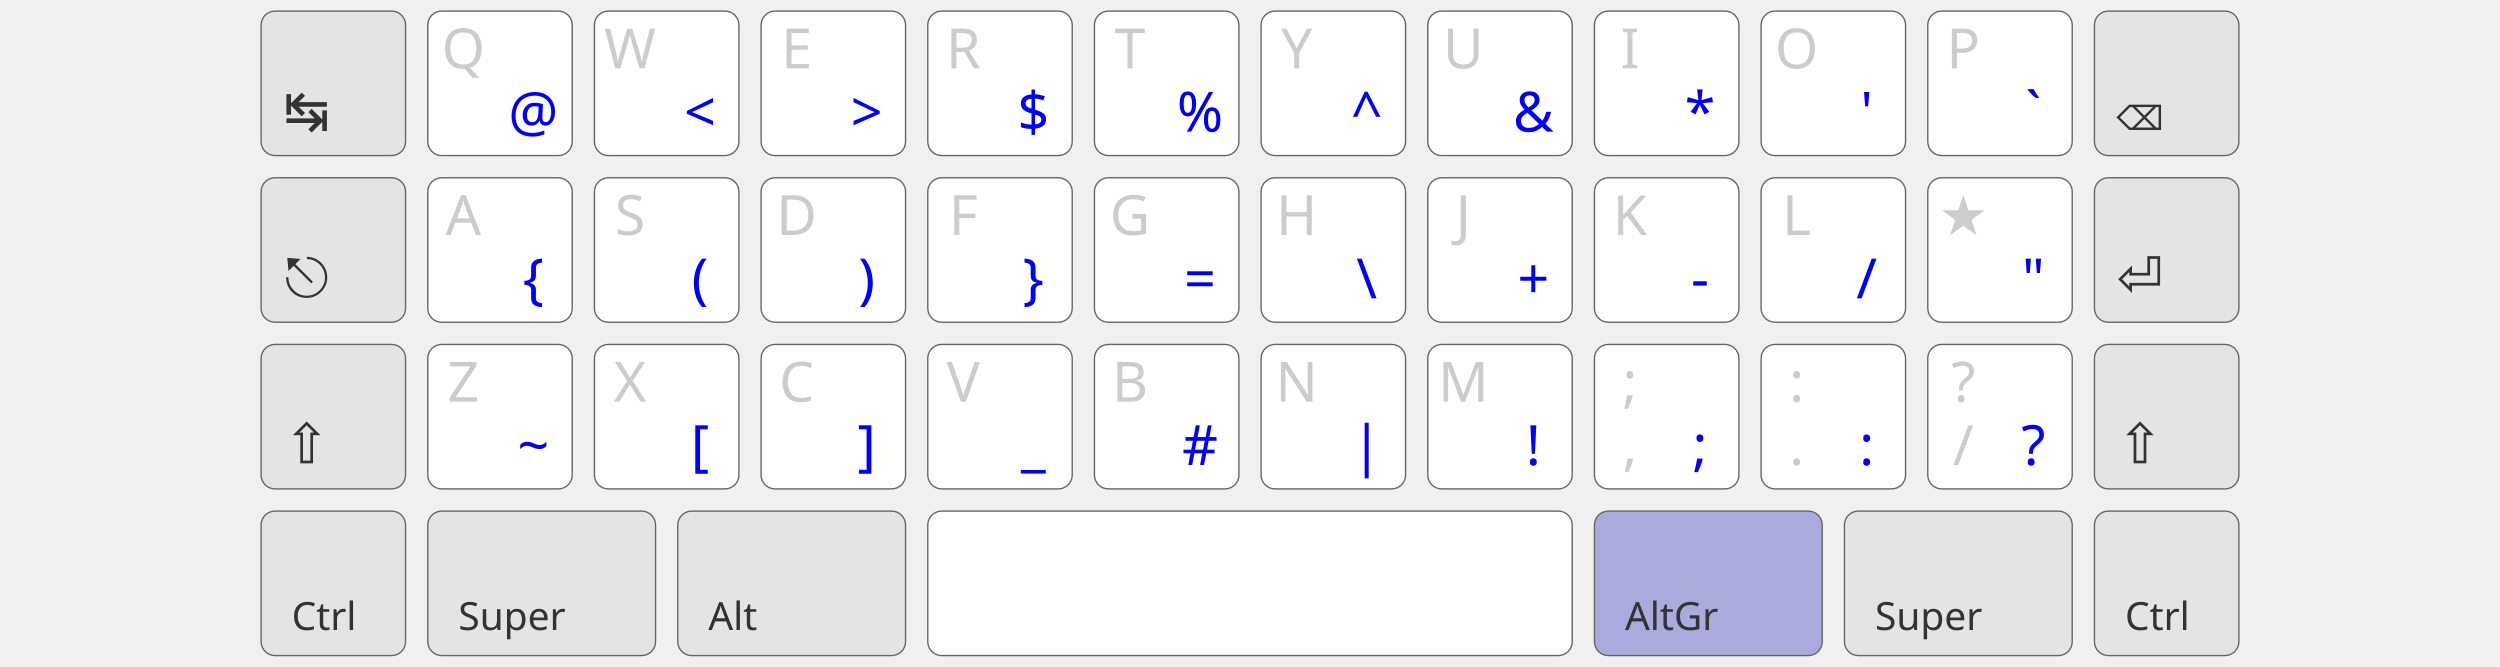
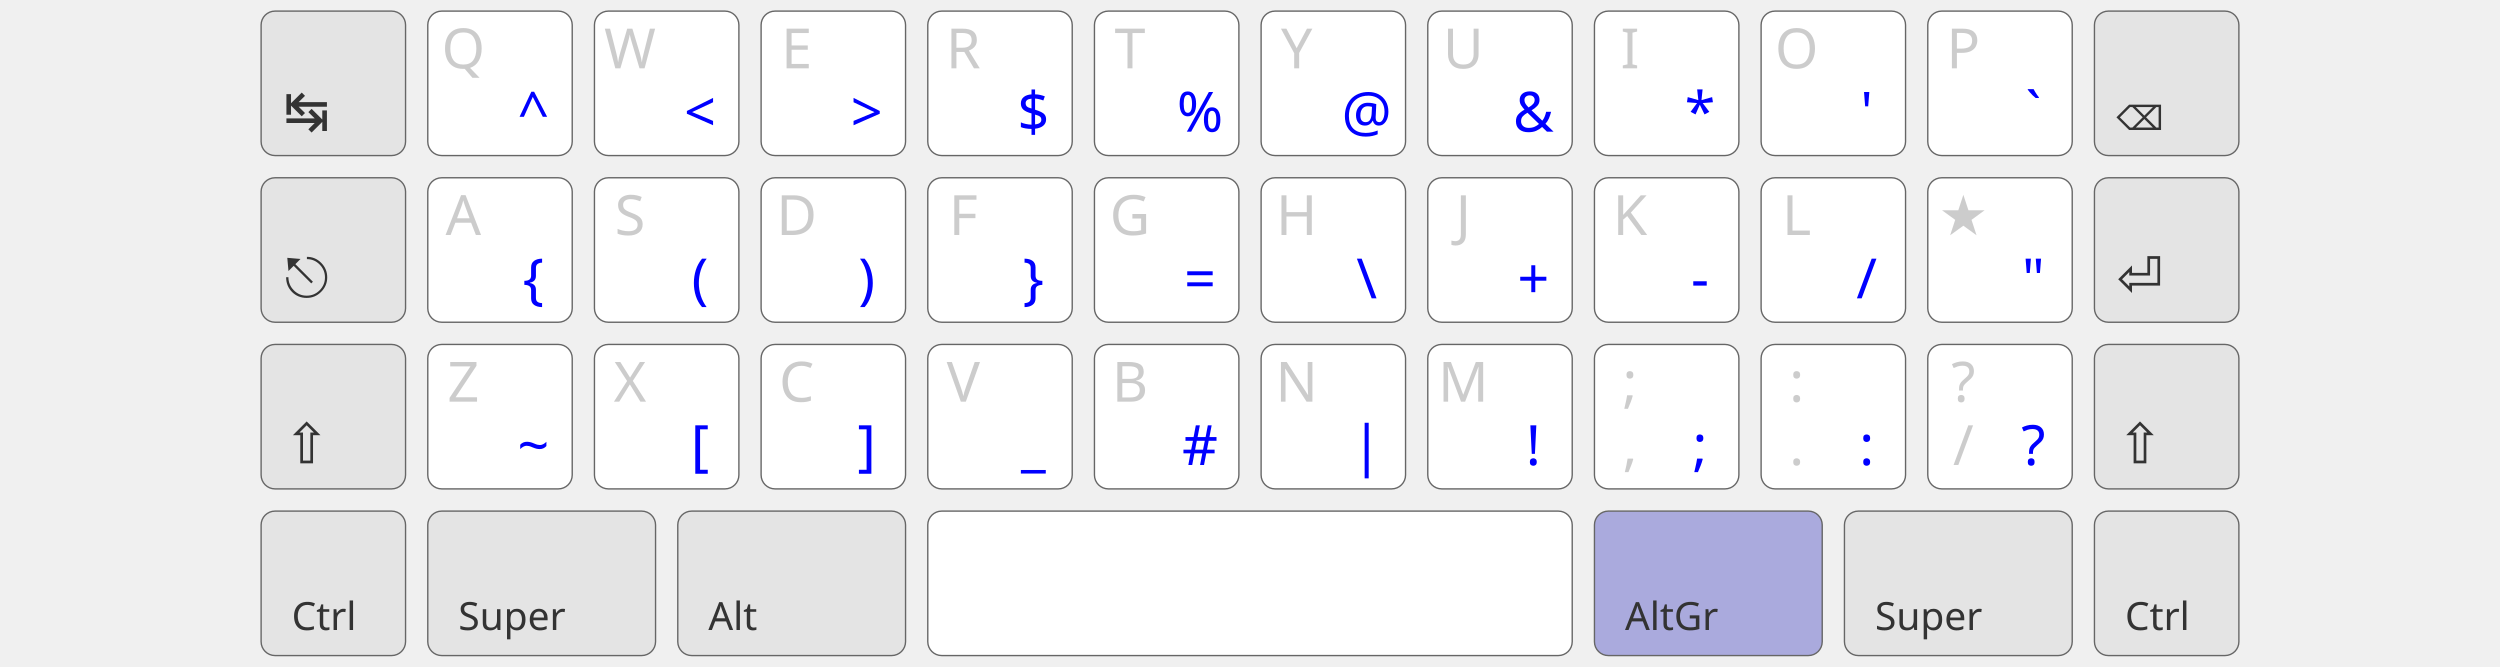
<svg xmlns="http://www.w3.org/2000/svg" class="gnu" viewBox="0 60 900 240">
  <style>
    rect, path {
      stroke: #666;
      stroke-width: .5px;
      fill: #fff;
    }
    .specialKey,
    .specialKey rect {
      fill: #e4e4e4;
    }
    .specialKey text {
      fill: #333;
    }
    text {
      fill: #333;
      fill: #ccc;
      font: normal 20px sans-serif;
      text-align: center;
    }

    #row_AD { transform: translate(64px,  64px); }
    #row_AC { transform: translate(64px, 124px); }
    #row_AB { transform: translate(64px, 184px); }
    #row_AA { transform: translate(64px, 244px); }

    /* .left   { transform: translate(-15px, 0); } */
    /* .right  { transform: translate(+15px, 0); } */

    .specialKey .win,
    .specialKey .gnu {
      font-size: 14px;
    }
    .specialKey .win,
    .specialKey .mac,
    .specialKey .gnu {
      display: none;
    }
    .mac .specialKey .mac,
    .gnu .specialKey .gnu,
    .win .specialKey .win { display: block; }

    /* dimmed AltGr + bold dead keys */
    .level3, .level4 { fill: blue; }
    .level5, .level6 { fill: green; }
    .deadKey {
      /* fill: red; */
      font-size: 16px;
      transform: translateY(-3px);
    }
    .diacritic {
      font-size: 24px;
      font-weight: bolder;
      transform: translateY(8px);
    }

    /* hide Level4 (Shift+AltGr) unless AltGr is pressed */
    .level4        { display: none; }
    .altgr .level4 { display: block; }

    /* highlight AltGr + Dead Keys */
    .dk .level1, .altgr .level1,
    .dk .level2, .altgr .level2 { opacity: 0.25; }
    .dk .level5, .altgr .level3,
    .dk .level6, .altgr .level4 { opacity: 1; }
    .dk .level3,
    .dk .level4 { display: none; }
  </style>
  <g id="row_AD">
    <g class="left">
      <g class="specialKey" transform="translate(30)">
        <rect width="52" height="52" rx="5" ry="5" />
        <text x="16.4" y="42.8" text-anchor="middle">↹</text>
      </g>
      <g transform="translate(90)">
        <rect width="52" height="52" rx="5" ry="5" />
        <g class="key" text-anchor="middle">
          <text x="12.8" y="20.6" class="level2">Q</text>
-           <text x="38.0" y="43.4" class="level3">@</text>
+           <text x="38.0" y="43.4" class="level3">^</text>
        </g>
      </g>
      <g transform="translate(150)">
        <rect width="52" height="52" rx="5" ry="5" />
        <g class="key" text-anchor="middle">
          <text x="12.8" y="20.6" class="level2">W</text>
          <text x="38.0" y="43.4" class="level3">&lt;</text>
        </g>
      </g>
      <g transform="translate(210)">
        <rect width="52" height="52" rx="5" ry="5" />
        <g class="key" text-anchor="middle">
          <text x="12.8" y="20.6" class="level2">E</text>
          <text x="38.0" y="43.4" class="level3">&gt;</text>
        </g>
      </g>
      <g transform="translate(270)">
        <rect width="52" height="52" rx="5" ry="5" />
        <g class="key" text-anchor="middle">
          <text x="12.8" y="20.6" class="level2">R</text>
          <text x="38.0" y="43.4" class="level3">$</text>
        </g>
      </g>
      <g transform="translate(330)">
        <rect width="52" height="52" rx="5" ry="5" />
        <g class="key" text-anchor="middle">
          <text x="12.8" y="20.6" class="level2">T</text>
          <text x="38.0" y="43.4" class="level3">%</text>
        </g>
      </g>
    </g>
    <g class="right">
      <g transform="translate(390)">
        <rect width="52" height="52" rx="5" ry="5" />
        <g class="key" text-anchor="middle">
          <text x="12.8" y="20.6" class="level2">Y</text>
-           <text x="38.0" y="43.4" class="level3">^</text>
+           <text x="38.0" y="43.4" class="level3">@</text>
        </g>
      </g>
      <g transform="translate(450)">
        <rect width="52" height="52" rx="5" ry="5" />
        <g class="key" text-anchor="middle">
          <text x="12.8" y="20.6" class="level2">U</text>
          <text x="38.0" y="43.4" class="level3">&amp;</text>
        </g>
      </g>
      <g transform="translate(510)">
        <rect width="52" height="52" rx="5" ry="5" />
        <g class="key" text-anchor="middle">
          <text x="12.8" y="20.6" class="level2">I</text>
          <text x="38.0" y="43.4" class="level3">*</text>
        </g>
      </g>
      <g transform="translate(570)">
        <rect width="52" height="52" rx="5" ry="5" />
        <g class="key" text-anchor="middle">
          <text x="12.8" y="20.6" class="level2">O</text>
          <text x="38.0" y="43.4" class="level3">'</text>
        </g>
      </g>
      <g transform="translate(630)">
        <rect width="52" height="52" rx="5" ry="5" />
        <g class="key" text-anchor="middle">
          <text x="12.8" y="20.6" class="level2">P</text>
          <text x="38.0" y="43.4" class="level3">`</text>
        </g>
      </g>
      <g class="specialKey" transform="translate(690)">
        <rect width="52" height="52" rx="5" ry="5" />
        <g class="key" text-anchor="middle">
          <text x="16.4" y="42.8" text-anchor="middle" style="font-size: 12px;">⌫</text>
        </g>
      </g>
    </g>
  </g>
  <g id="row_AC">
    <g class="left">
      <g class="specialKey" transform="translate(30)">
        <rect width="52" height="52" rx="5" ry="5" />
        <text x="16.4" y="42.8" text-anchor="middle">⎋</text>
      </g>
      <g transform="translate(90)">
        <rect width="52" height="52" rx="5" ry="5" />
        <g class="key" text-anchor="middle">
          <text x="12.8" y="20.6" class="level2">A</text>
          <text x="38.0" y="43.4" class="level3">{</text>
        </g>
      </g>
      <g transform="translate(150)">
        <rect width="52" height="52" rx="5" ry="5" />
        <g class="key" text-anchor="middle">
          <text x="12.8" y="20.6" class="level2">S</text>
          <text x="38.0" y="43.4" class="level3">(</text>
        </g>
      </g>
      <g transform="translate(210)">
        <rect width="52" height="52" rx="5" ry="5" />
        <g class="key" text-anchor="middle">
          <text x="12.8" y="20.6" class="level2">D</text>
          <text x="38.0" y="43.4" class="level3">)</text>
        </g>
      </g>
      <g transform="translate(270)">
        <rect width="52" height="52" rx="5" ry="5" />
        <g class="key" text-anchor="middle">
          <text x="12.8" y="20.6" class="level2">F</text>
          <text x="38.0" y="43.4" class="level3">}</text>
        </g>
      </g>
      <g transform="translate(330)">
        <rect width="52" height="52" rx="5" ry="5" />
        <g class="key" text-anchor="middle">
          <text x="12.8" y="20.6" class="level2">G</text>
          <text x="38.0" y="43.4" class="level3">=</text>
        </g>
      </g>
    </g>
    <g class="right">
      <g transform="translate(390)">
        <rect width="52" height="52" rx="5" ry="5" />
        <g class="key" text-anchor="middle">
          <text x="12.8" y="20.6" class="level2">H</text>
          <text x="38.0" y="43.4" class="level3">\</text>
        </g>
      </g>
      <g transform="translate(450)">
        <rect width="52" height="52" rx="5" ry="5" />
        <g class="key" text-anchor="middle">
          <text x="12.8" y="20.6" class="level2">J</text>
          <text x="38.0" y="43.4" class="level3">+</text>
        </g>
      </g>
      <g transform="translate(510)">
        <rect width="52" height="52" rx="5" ry="5" />
        <g class="key" text-anchor="middle">
          <text x="12.8" y="20.6" class="level2">K</text>
          <text x="38.0" y="43.4" class="level3">-</text>
        </g>
      </g>
      <g transform="translate(570)">
        <rect width="52" height="52" rx="5" ry="5" />
        <g class="key" text-anchor="middle">
          <text x="12.8" y="20.6" class="level2">L</text>
          <text x="38.0" y="43.4" class="level3">/</text>
        </g>
      </g>
      <g transform="translate(630)">
        <rect width="52" height="52" rx="5" ry="5" />
        <g class="key" text-anchor="middle">
          <text x="12.8" y="20.6" class="level2">★</text>
          <text x="38.0" y="43.4" class="level3">"</text>
        </g>
      </g>
      <g class="specialKey" transform="translate(690)">
        <rect width="52" height="52" rx="5" ry="5" />
        <text x="16.4" y="42.8" text-anchor="middle">⏎</text>
      </g>
    </g>
  </g>
  <g id="row_AB">
    <g class="left">
      <g class="specialKey" transform="translate(30)">
        <rect width="52" height="52" rx="5" ry="5" />
        <text x="16.4" y="42.8" text-anchor="middle">⇧</text>
      </g>
      <g transform="translate(90)">
        <rect width="52" height="52" rx="5" ry="5" />
        <g class="key" text-anchor="middle">
          <text x="12.8" y="20.6" class="level2">Z</text>
          <text x="38.0" y="43.4" class="level3">~</text>
        </g>
      </g>
      <g transform="translate(150)">
        <rect width="52" height="52" rx="5" ry="5" />
        <g class="key" text-anchor="middle">
          <text x="12.8" y="20.6" class="level2">X</text>
          <text x="38.0" y="43.4" class="level3">[</text>
        </g>
      </g>
      <g transform="translate(210)">
        <rect width="52" height="52" rx="5" ry="5" />
        <g class="key" text-anchor="middle">
          <text x="12.8" y="20.6" class="level2">C</text>
          <text x="38.0" y="43.4" class="level3">]</text>
        </g>
      </g>
      <g transform="translate(270)">
        <rect width="52" height="52" rx="5" ry="5" />
        <g class="key" text-anchor="middle">
          <text x="12.8" y="20.6" class="level2">V</text>
          <text x="38.0" y="43.4" class="level3">_</text>
        </g>
      </g>
      <g transform="translate(330)">
        <rect width="52" height="52" rx="5" ry="5" />
        <g class="key" text-anchor="middle">
          <text x="12.8" y="20.6" class="level2">B</text>
          <text x="38.0" y="43.4" class="level3">#</text>
        </g>
      </g>
    </g>
    <g class="right">
      <g transform="translate(390)">
        <rect width="52" height="52" rx="5" ry="5" />
        <g class="key" text-anchor="middle">
          <text x="12.8" y="20.6" class="level2">N</text>
          <text x="38.0" y="43.4" class="level3">|</text>
        </g>
      </g>
      <g transform="translate(450)">
        <rect width="52" height="52" rx="5" ry="5" />
        <g class="key" text-anchor="middle">
          <text x="12.8" y="20.6" class="level2">M</text>
          <text x="38.0" y="43.4" class="level3">!</text>
        </g>
      </g>
      <g transform="translate(510)">
        <rect width="52" height="52" rx="5" ry="5" />
        <g class="key" text-anchor="middle">
          <text x="12.8" y="43.4" class="level1">,</text>
          <text x="12.8" y="20.6" class="level2">;</text>
          <text x="38.0" y="43.4" class="level3">;</text>
        </g>
      </g>
      <g transform="translate(570)">
        <rect width="52" height="52" rx="5" ry="5" />
        <g class="key" text-anchor="middle">
          <text x="12.8" y="43.4" class="level1">.</text>
          <text x="12.8" y="20.6" class="level2">:</text>
          <text x="38.0" y="43.4" class="level3">:</text>
        </g>
      </g>
      <g transform="translate(630)">
        <rect width="52" height="52" rx="5" ry="5" />
        <g class="key" text-anchor="middle">
          <text x="12.8" y="43.4" class="level1">/</text>
          <text x="12.8" y="20.6" class="level2">?</text>
          <text x="38.0" y="43.4" class="level3">?</text>
        </g>
      </g>
      <g class="specialKey" transform="translate(690)">
        <rect width="52" height="52" rx="5" ry="5" />
        <text x="16.4" y="42.8" text-anchor="middle">⇧</text>
      </g>
    </g>
  </g>
  <g id="row_AA">
    <g class="left">
      <g class="specialKey" transform="translate(30)">
        <rect width="52" height="52" rx="5" ry="5" />
        <text x="11.0" y="42.8" class="win gnu">Ctrl</text>
        <text x="16.4" y="42.8" class="mac" text-anchor="middle">⌃</text>
      </g>
      <g class="specialKey" transform="translate(90)">
        <rect width="82" height="52" rx="5" ry="5" />
        <text x="11.0" y="42.8" class="win">Win</text>
        <text x="11.0" y="42.8" class="gnu">Super</text>
        <text x="16.4" y="42.8" class="mac" text-anchor="middle">⌘</text>
      </g>
      <g class="specialKey" transform="translate(180)">
        <rect width="82" height="52" rx="5" ry="5" />
        <text x="11.0" y="42.8" class="win gnu">Alt</text>
        <text x="16.4" y="42.8" class="mac" text-anchor="middle">⌥</text>
      </g>
    </g>
    <g class="homeKey" transform="translate(270)">
      <rect width="232" height="52" rx="5" ry="5" />
    </g>
    <g class="right">
      <g class="specialKey" transform="translate(510)">
        <rect width="82" height="52" rx="5" ry="5" style="fill: #aad;" />
        <text x="11.0" y="42.8" class="win gnu">AltGr</text>
        <text x="16.4" y="42.8" class="mac" text-anchor="middle">⌥</text>
      </g>
      <g class="specialKey" transform="translate(600)">
        <rect width="82" height="52" rx="5" ry="5" />
        <text x="11.0" y="42.8" class="win">Win</text>
        <text x="11.0" y="42.8" class="gnu">Super</text>
        <text x="16.4" y="42.8" class="mac" text-anchor="middle">⌘</text>
      </g>
      <g class="specialKey" transform="translate(690)">
        <rect width="52" height="52" rx="5" ry="5" />
        <text x="11.0" y="42.8" class="win gnu">Ctrl</text>
        <text x="16.4" y="42.8" class="mac" text-anchor="middle">⌃</text>
      </g>
    </g>
  </g>
</svg>
